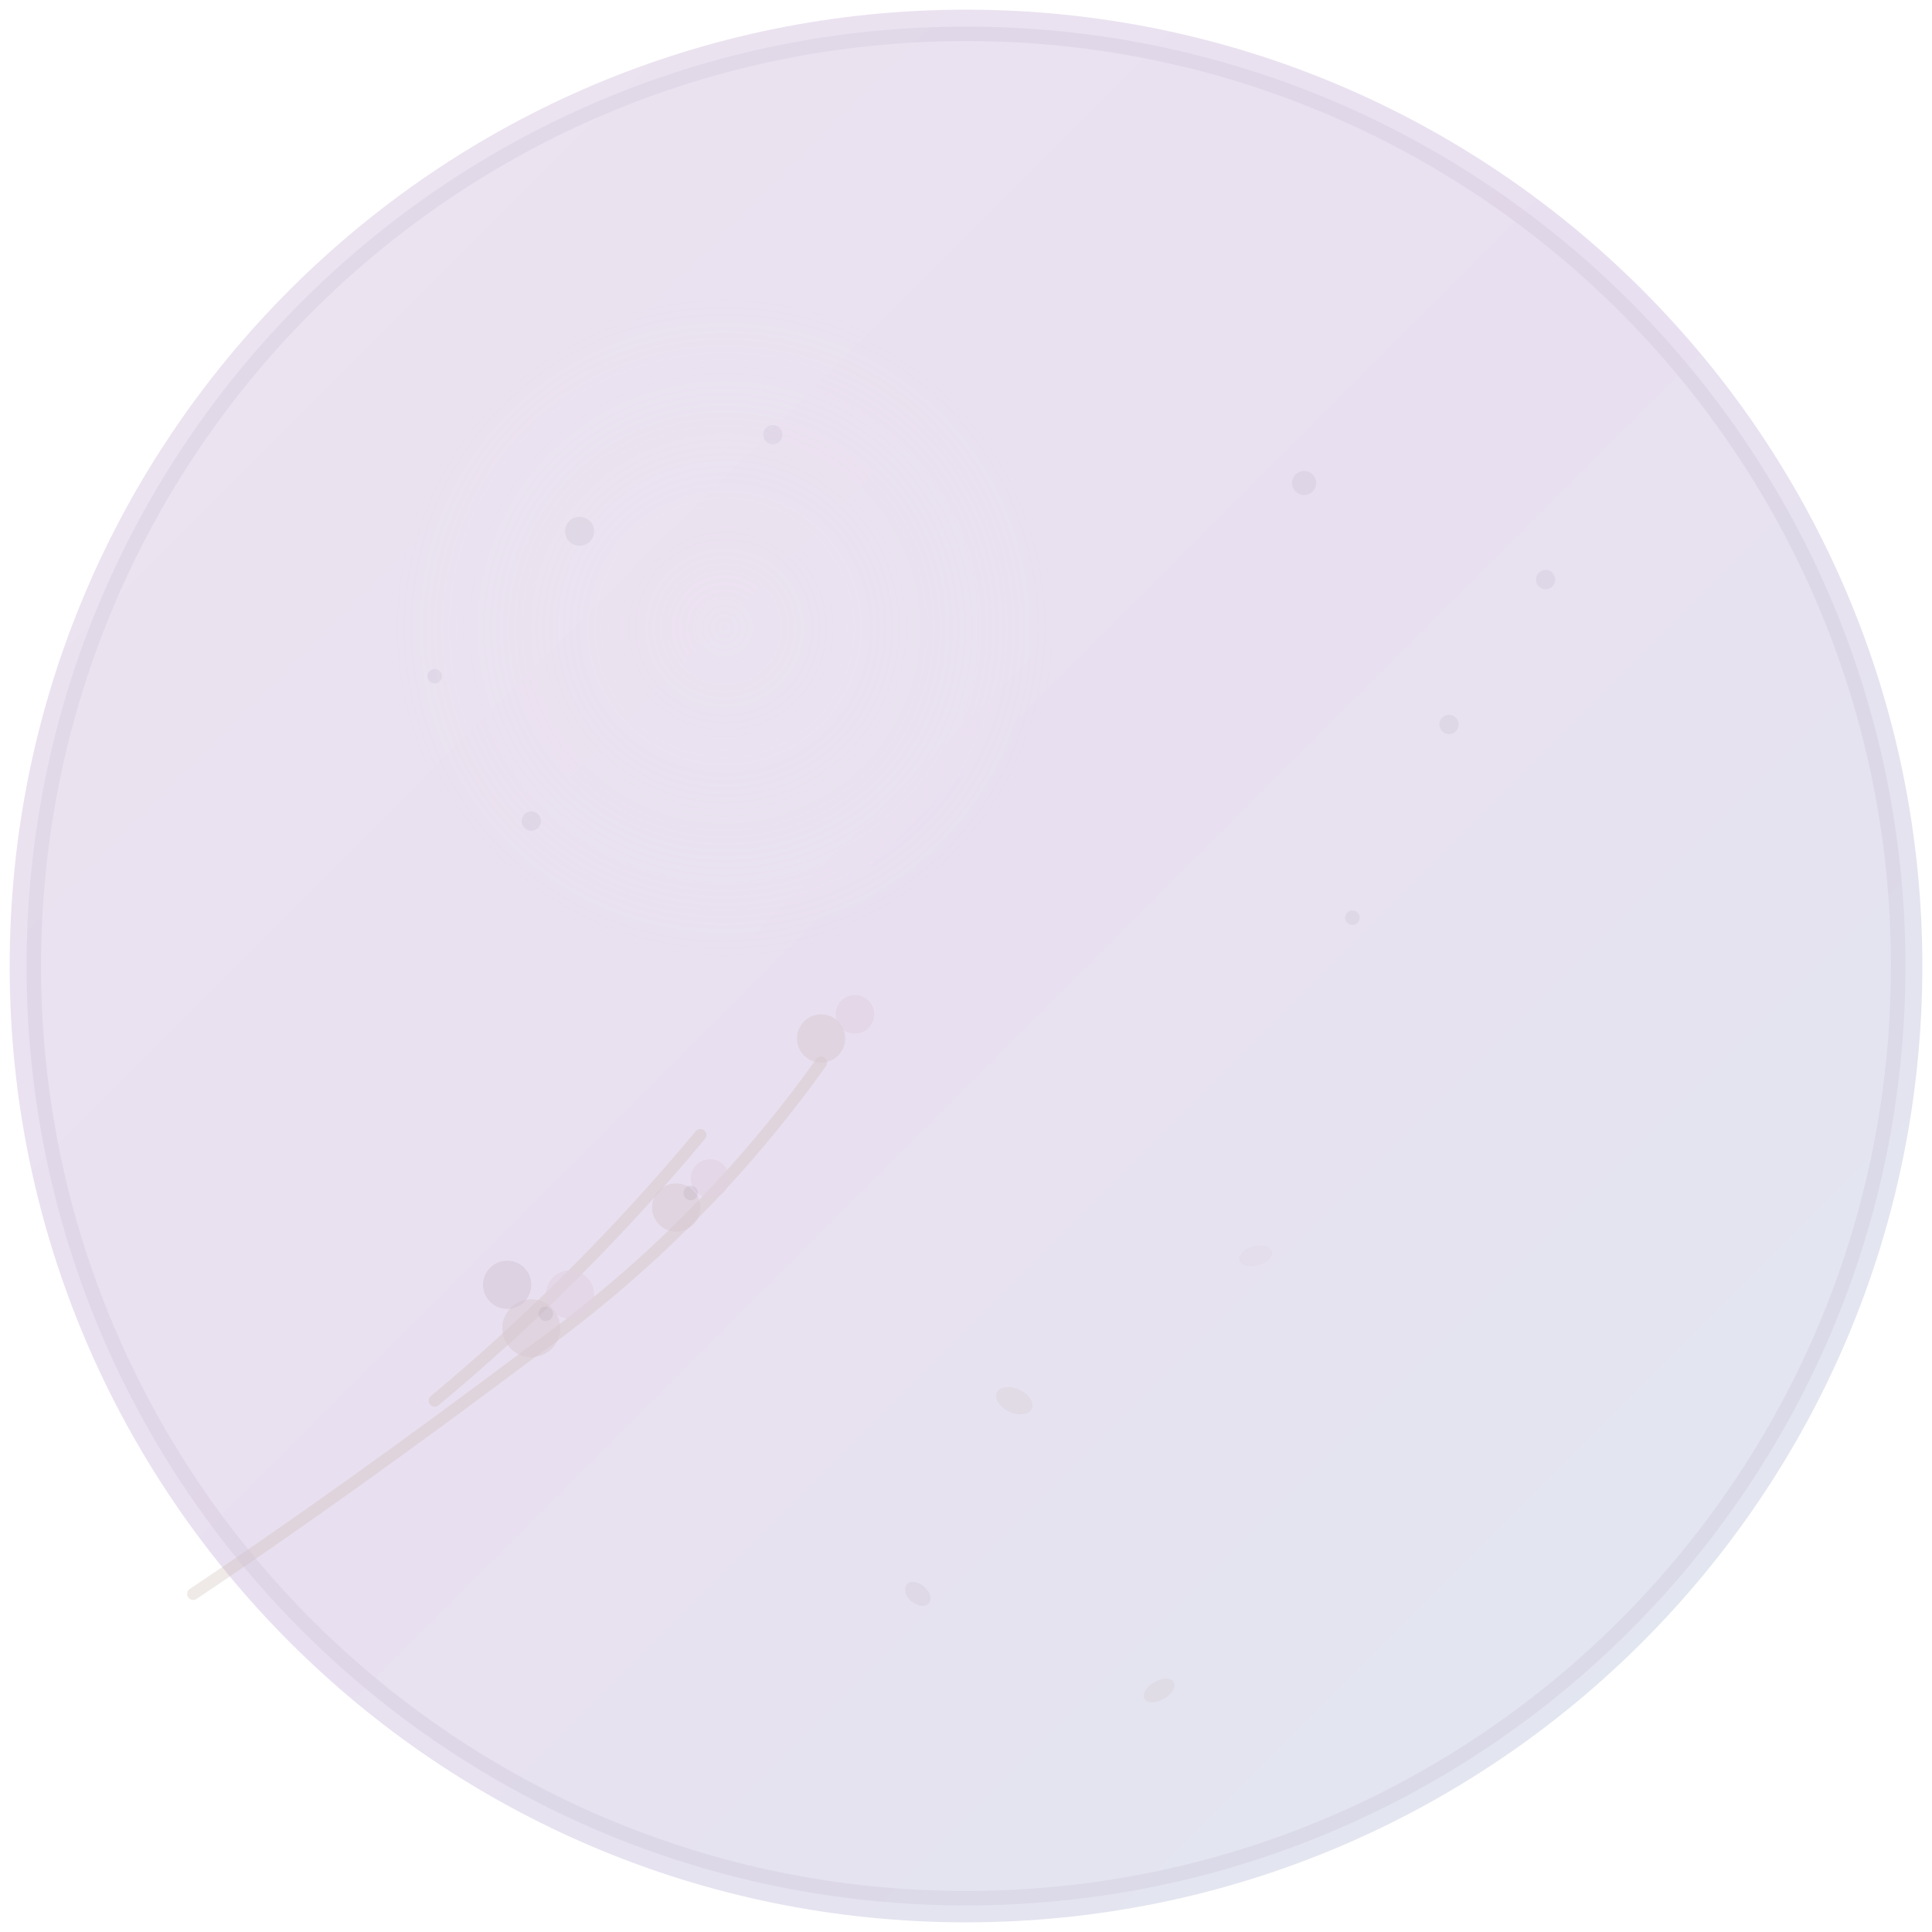
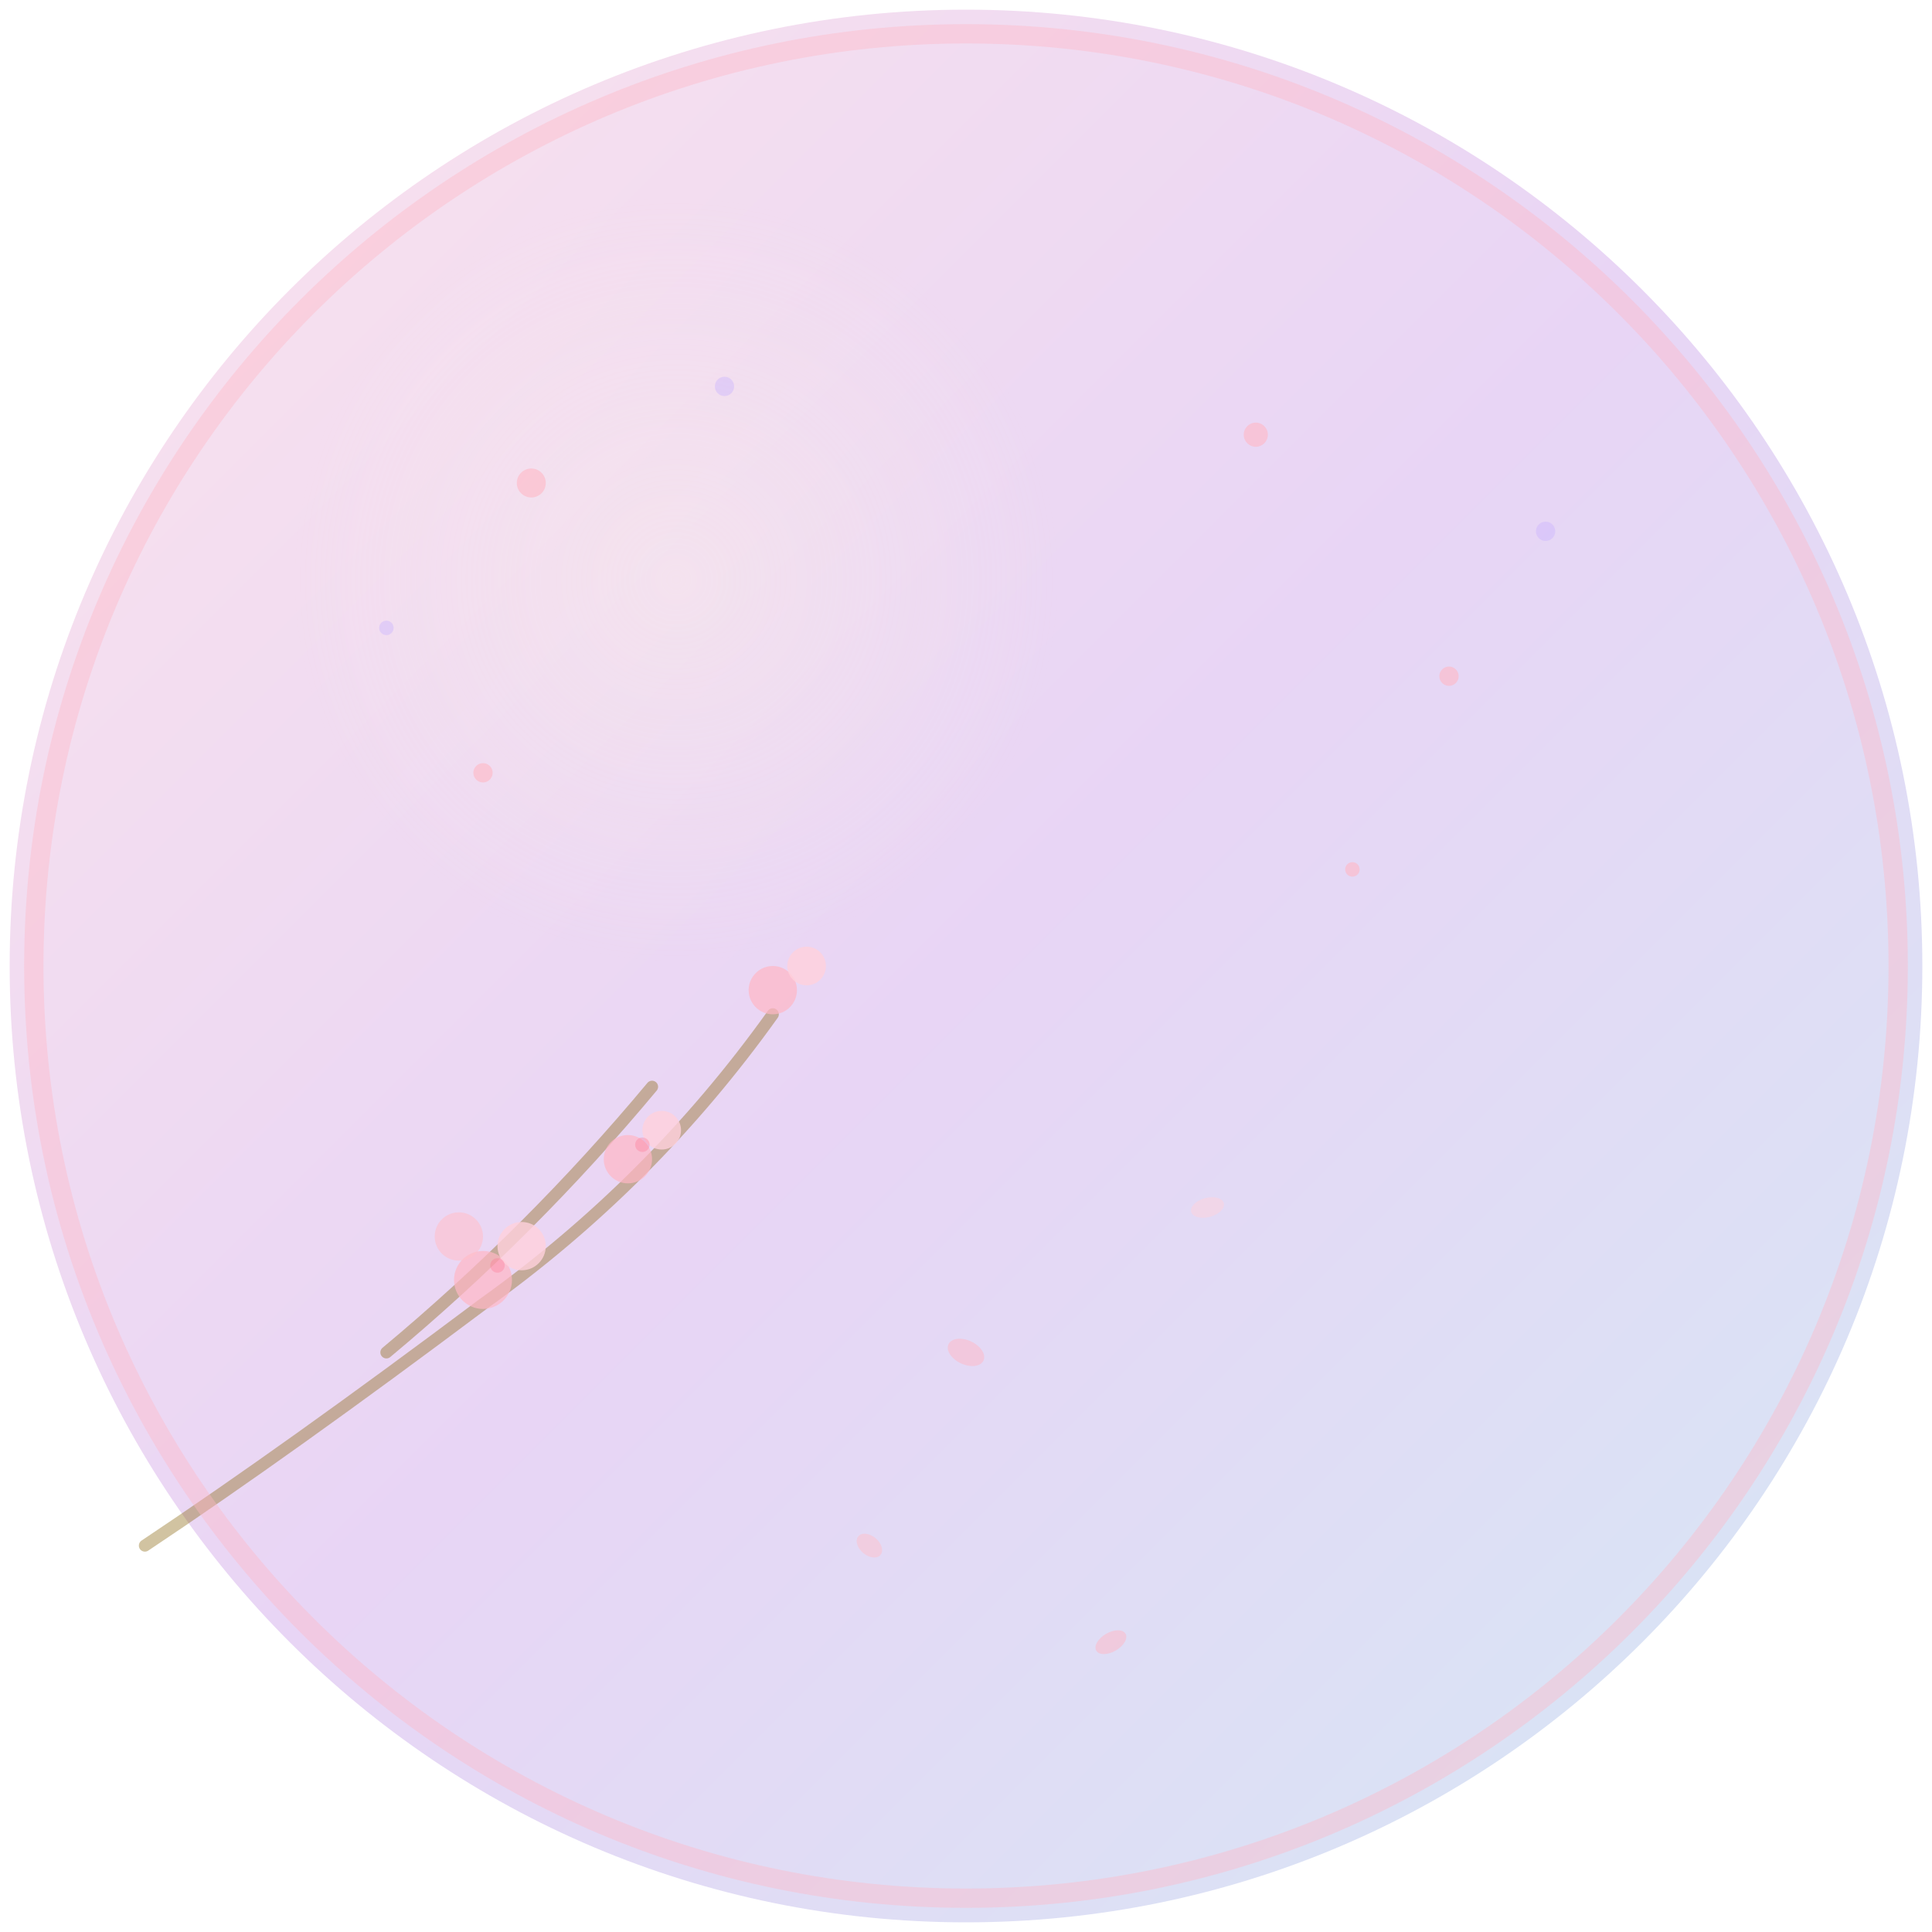
<svg xmlns="http://www.w3.org/2000/svg" viewBox="0 0 400 400" width="400" height="400">
  <defs>
    <linearGradient id="bg" x1="0" y1="0" x2="1" y2="1">
-       <stop offset="0%" stop-color="#EDE4F0" />
-       <stop offset="50%" stop-color="#E8E0F0" />
-       <stop offset="100%" stop-color="#E0E8F0" />
+       <stop offset="0%" stop-color="#FCE4EC" />
+       <stop offset="50%" stop-color="#E8D5F5" />
+       <stop offset="100%" stop-color="#D4E8F5" />
    </linearGradient>
    <radialGradient id="glow" cx="50%" cy="50%" r="50%">
-       <stop offset="0%" stop-color="#F0E8F0" stop-opacity="0.2" />
-       <stop offset="100%" stop-color="#F0E8F0" stop-opacity="0" />
+       <stop offset="0%" stop-color="#FFF5E6" stop-opacity="0.3" />
+       <stop offset="100%" stop-color="#FFF5E6" stop-opacity="0" />
    </radialGradient>
  </defs>
  <circle cx="200" cy="200" r="198" fill="url(#bg)" />
-   <circle cx="150" cy="130" r="70" fill="url(#glow)" />
-   <g fill="#D0C8D8" opacity="0.4">
-     <circle cx="120" cy="110" r="3" />
-     <circle cx="270" cy="100" r="2.5" />
-     <circle cx="300" cy="150" r="2" />
-     <circle cx="110" cy="170" r="2" />
-     <circle cx="280" cy="190" r="1.5" />
+   <circle cx="140" cy="120" r="80" fill="url(#glow)" />
+   <g fill="#FFB7C5" opacity="0.6">
+     <circle cx="110" cy="100" r="3" />
+     <circle cx="260" cy="90" r="2.5" />
+     <circle cx="300" cy="140" r="2" />
+     <circle cx="100" cy="160" r="2" />
+     <circle cx="280" cy="180" r="1.5" />
  </g>
-   <g fill="#C8C0D8" opacity="0.3">
-     <circle cx="160" cy="90" r="2" />
-     <circle cx="90" cy="140" r="1.5" />
-     <circle cx="320" cy="120" r="2" />
+   <g fill="#C9B1FF" opacity="0.4">
+     <circle cx="150" cy="80" r="2" />
+     <circle cx="80" cy="130" r="1.5" />
+     <circle cx="320" cy="110" r="2" />
  </g>
-   <g fill="none" stroke="#C8B8B0" stroke-width="2.5" stroke-linecap="round" opacity="0.3">
-     <path d="M40 330 Q70 310 110 280 Q145 255 170 220" />
-     <path d="M90 290 Q120 265 145 235" />
+   <g fill="none" stroke="#8B6914" stroke-width="2.5" stroke-linecap="round" opacity="0.4">
+     <path d="M30 320 Q60 300 100 270 Q135 245 160 210" />
+     <path d="M80 280 Q110 255 135 225" />
  </g>
  <g>
-     <circle cx="110" cy="275" r="6" fill="#D8C8D0" opacity="0.5" />
-     <circle cx="118" cy="268" r="5" fill="#E0D0E0" opacity="0.55" />
-     <circle cx="105" cy="266" r="5" fill="#D0C0D0" opacity="0.45" />
-     <circle cx="140" cy="250" r="5" fill="#D8C8D0" opacity="0.5" />
-     <circle cx="147" cy="244" r="4" fill="#E0D0E0" opacity="0.55" />
-     <circle cx="170" cy="215" r="5" fill="#D8C8D0" opacity="0.5" />
-     <circle cx="177" cy="210" r="4" fill="#E0D0E0" opacity="0.55" />
-     <circle cx="113" cy="272" r="1.5" fill="#B8A8B8" opacity="0.25" />
-     <circle cx="143" cy="247" r="1.5" fill="#B8A8B8" opacity="0.25" />
+     <circle cx="100" cy="265" r="6" fill="#FFB7C5" opacity="0.7" />
+     <circle cx="108" cy="258" r="5" fill="#FFD1DC" opacity="0.8" />
+     <circle cx="95" cy="256" r="5" fill="#FFC0CB" opacity="0.6" />
+     <circle cx="130" cy="240" r="5" fill="#FFB7C5" opacity="0.7" />
+     <circle cx="137" cy="234" r="4" fill="#FFD1DC" opacity="0.8" />
+     <circle cx="160" cy="205" r="5" fill="#FFB7C5" opacity="0.7" />
+     <circle cx="167" cy="200" r="4" fill="#FFD1DC" opacity="0.8" />
+     <circle cx="103" cy="262" r="1.5" fill="#FF6B8A" opacity="0.3" />
+     <circle cx="133" cy="237" r="1.5" fill="#FF6B8A" opacity="0.3" />
  </g>
-   <g opacity="0.3">
-     <ellipse cx="210" cy="290" rx="4" ry="2.5" fill="#D8C8D0" transform="rotate(25 210 290)" />
-     <ellipse cx="260" cy="260" rx="3.5" ry="2" fill="#E0D0E0" transform="rotate(-15 260 260)" />
-     <ellipse cx="190" cy="330" rx="3" ry="2" fill="#D0C0D0" transform="rotate(40 190 330)" />
-     <ellipse cx="240" cy="350" rx="3.5" ry="2" fill="#D8C8D0" transform="rotate(-30 240 350)" />
+   <g opacity="0.5">
+     <ellipse cx="200" cy="280" rx="4" ry="2.5" fill="#FFB7C5" transform="rotate(25 200 280)" />
+     <ellipse cx="250" cy="250" rx="3.5" ry="2" fill="#FFD1DC" transform="rotate(-15 250 250)" />
+     <ellipse cx="180" cy="320" rx="3" ry="2" fill="#FFC0CB" transform="rotate(40 180 320)" />
+     <ellipse cx="230" cy="340" rx="3.5" ry="2" fill="#FFB7C5" transform="rotate(-30 230 340)" />
  </g>
-   <circle cx="200" cy="200" r="193" fill="none" stroke="#C8C0D8" stroke-width="3" opacity="0.3" />
+   <circle cx="200" cy="200" r="193" fill="none" stroke="#FFB7C5" stroke-width="4" opacity="0.4" />
</svg>
